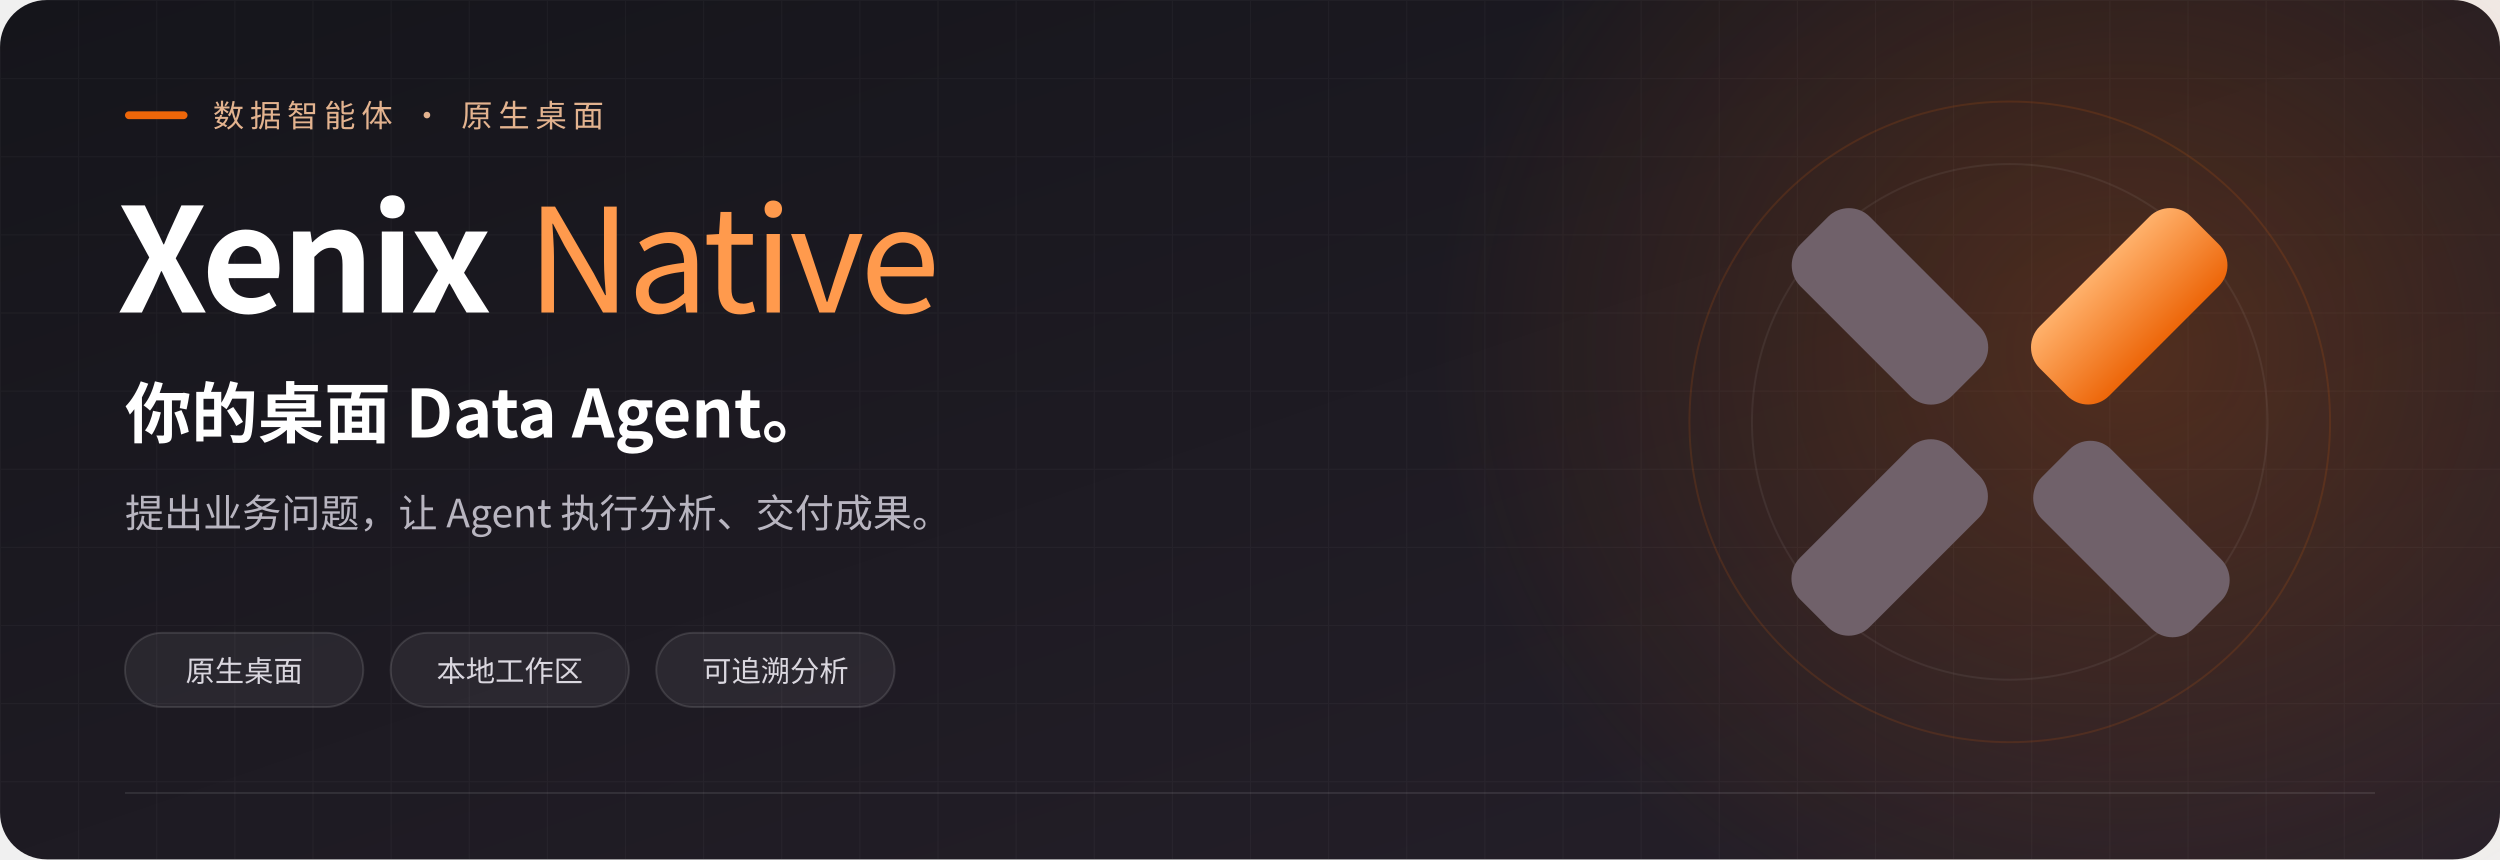
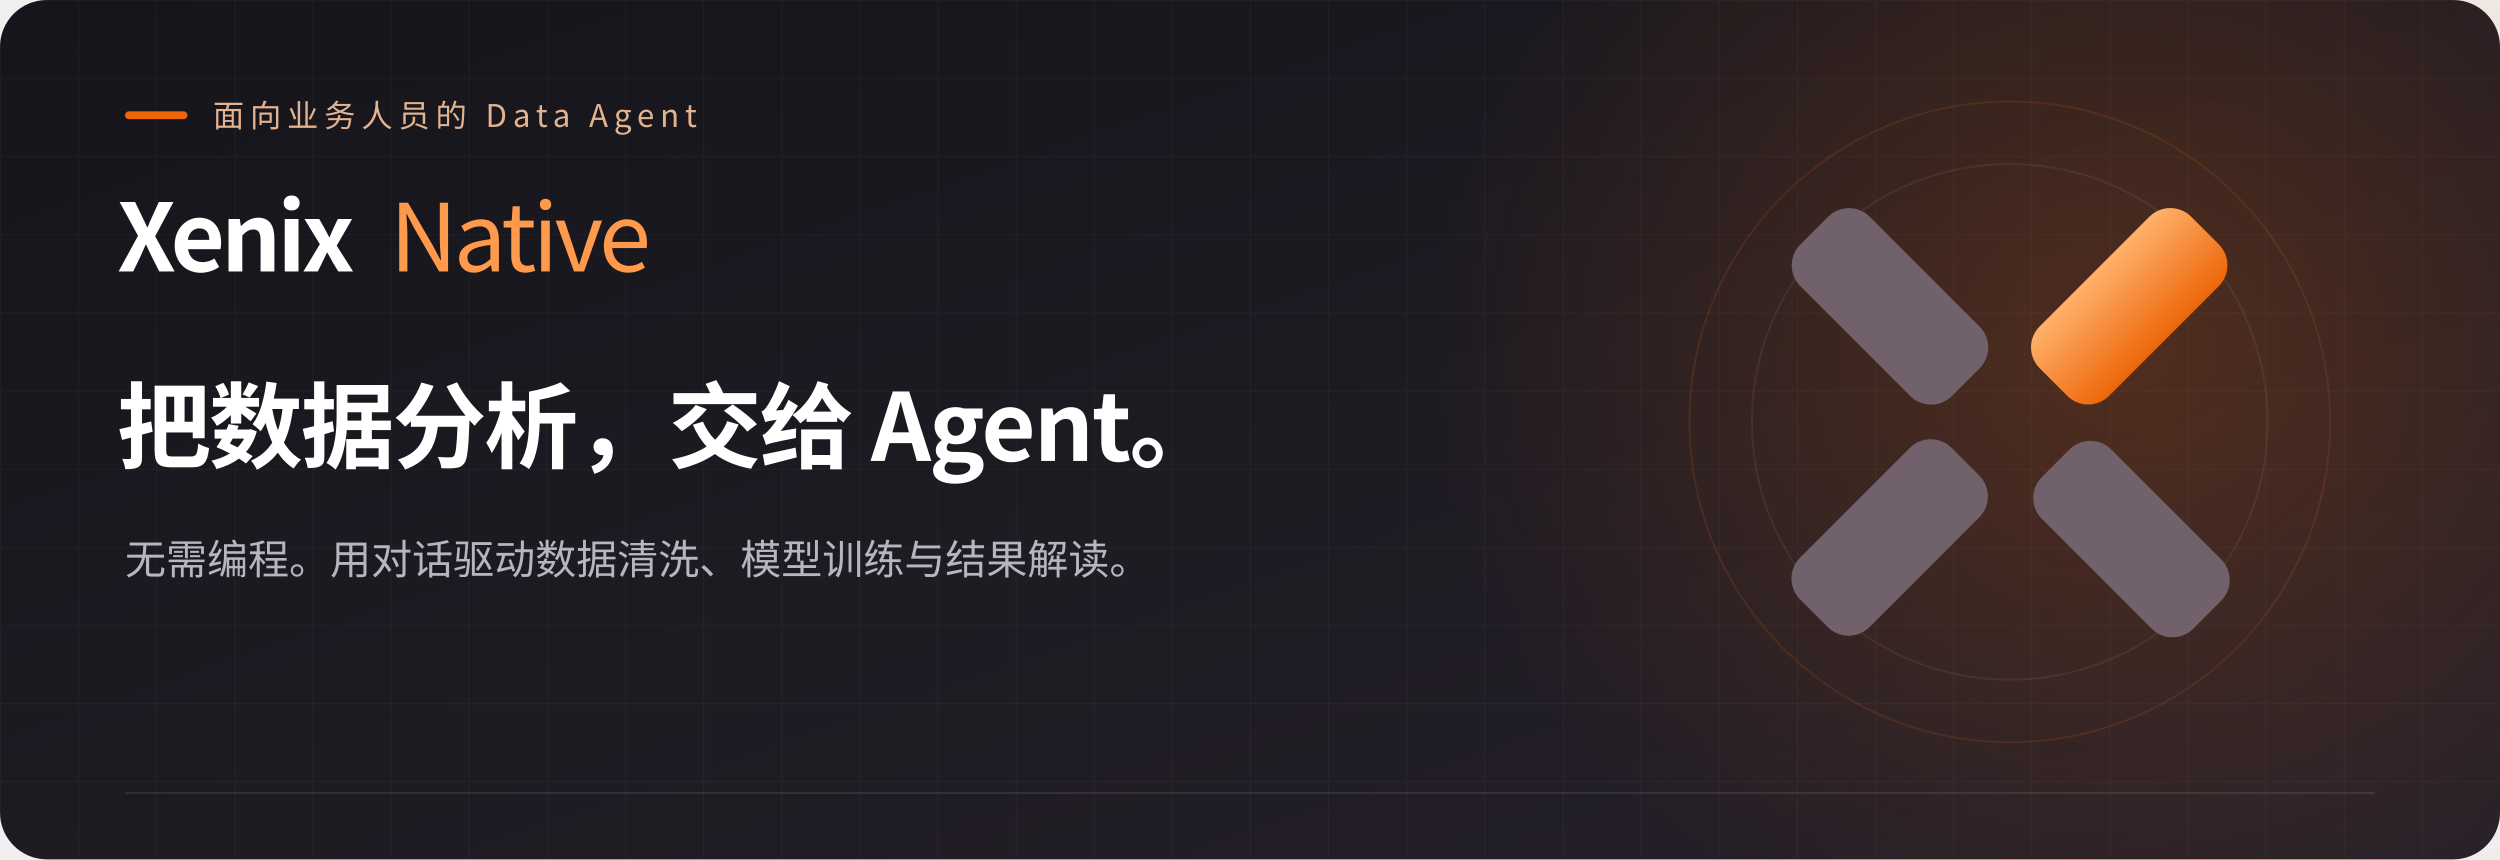
<svg xmlns="http://www.w3.org/2000/svg" width="1280" height="440" viewBox="0 0 1280 440" role="img" aria-labelledby="title desc">
  <defs>
    <linearGradient id="bg" x2="1" y2="1">
      <stop stop-color="#15151b" />
      <stop offset="1" stop-color="#26202a" />
    </linearGradient>
    <radialGradient id="glow">
      <stop stop-color="#ed6609" stop-opacity=".24" />
      <stop offset="1" stop-color="#ed6609" stop-opacity="0" />
    </radialGradient>
    <linearGradient id="accent">
      <stop stop-color="#ffb16b" />
      <stop offset="1" stop-color="#ed6609" />
    </linearGradient>
    <pattern id="grid" width="40" height="40" patternUnits="userSpaceOnUse">
      <path d="M40 0H0V40" fill="none" stroke="#fff" stroke-opacity=".035" />
    </pattern>
  </defs>
  <rect width="1280" height="440" rx="24" fill="url(#bg)" />
  <rect width="1280" height="440" rx="24" fill="url(#grid)" />
  <ellipse cx="1090" cy="180" rx="360" ry="330" fill="url(#glow)" />
  <rect x="64" y="57" width="32" height="4" rx="2" fill="#ed6609" />
  <g font-family="Segoe UI, Microsoft YaHei, Noto Sans CJK SC, sans-serif">
-     <text x="109" y="65" fill="#e3b38f" font-size="16" letter-spacing="3">数据智能体 · 原生桌面</text>
-     <text x="60" y="160" fill="#fff" font-size="74" font-weight="700" letter-spacing="-2">Xenix<tspan dx="18" fill="#ff9a4d" font-weight="300"> Native</tspan>
+     <text x="109" y="65" fill="#e3b38f" font-size="16" letter-spacing="3">面向业务人员的 Data Agent</text>
+     <text x="60" y="139" fill="#fff" font-size="48" font-weight="700" letter-spacing="-2">Xenix<tspan dx="18" fill="#ff9a4d" font-weight="300"> Native</tspan>
    </text>
-     <text x="64" y="224" fill="#fff" font-size="34" font-weight="600">你的桌面 Data Agent。</text>
-     <text x="64" y="270" fill="#b8b5c0" font-size="20">提出业务问题，让 Agent 执行分析、交付成果。</text>
-     <g font-size="15" fill="#dad7df">
-       <rect x="64" y="324" width="122" height="38" rx="19" fill="#ffffff" fill-opacity=".06" stroke="#ffffff" stroke-opacity=".12" />
-       <text x="125" y="349" text-anchor="middle">原生桌面</text>
-       <rect x="200" y="324" width="122" height="38" rx="19" fill="#ffffff" fill-opacity=".06" stroke="#ffffff" stroke-opacity=".12" />
-       <text x="261" y="349" text-anchor="middle">本地工作区</text>
-       <rect x="336" y="324" width="122" height="38" rx="19" fill="#ffffff" fill-opacity=".06" stroke="#ffffff" stroke-opacity=".12" />
-       <text x="397" y="349" text-anchor="middle">可追溯分析</text>
-     </g>
+     <text x="60" y="236" fill="#fff" font-size="48" font-weight="700" letter-spacing="-1">把数据分析，交给 Agent。</text>
+     <text x="64" y="294" fill="#b8b5c0" font-size="21">无需编程。用对话驱动数据清洗、模型训练与结果解读。</text>
  </g>
  <g transform="translate(887 74)">
    <circle cx="142" cy="142" r="164" fill="none" stroke="#ed6609" stroke-opacity=".14" />
    <circle cx="142" cy="142" r="132" fill="none" stroke="#ffffff" stroke-opacity=".06" />
    <g transform="translate(0 0) scale(.89)">
      <rect x="251.891" y="29.5" width="56.486" height="123.273" rx="17" transform="rotate(45 251.891 29.5)" fill="url(#accent)" />
      <rect x="165.979" y="203.333" width="56.486" height="123.273" rx="17" transform="rotate(-45 165.979 203.333)" fill="#70616a" />
      <rect x="114.08" y="162.5" width="56.486" height="123.273" rx="17" transform="rotate(45 114.08 162.5)" fill="#70616a" />
      <rect x="27.08" y="69.5" width="56.486" height="123.273" rx="17" transform="rotate(-45 27.0796 69.5)" fill="#70616a" />
    </g>
  </g>
  <path d="M64 406H1216" stroke="#ffffff" stroke-opacity=".09" />
</svg>
